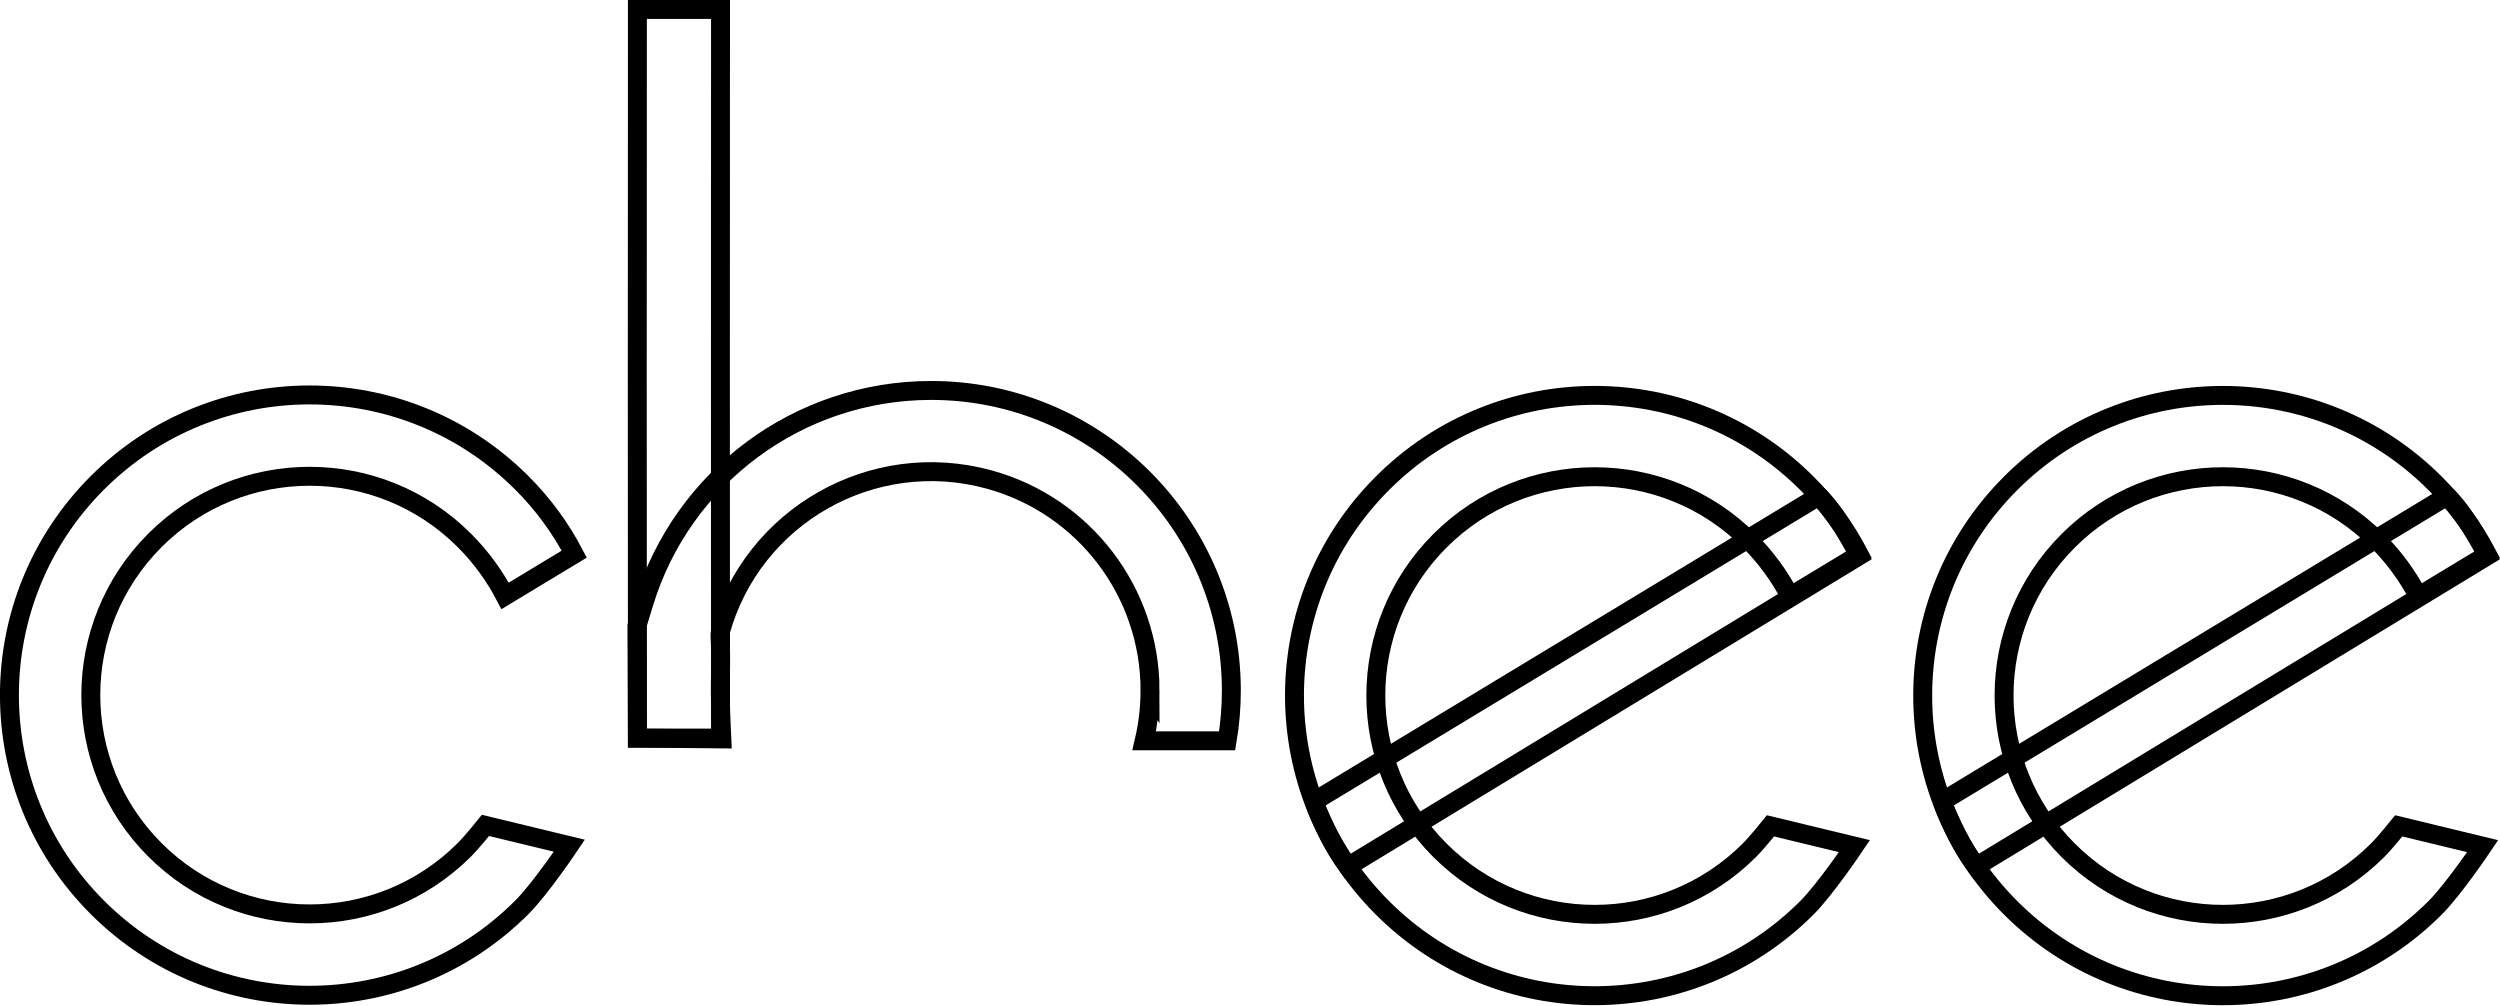
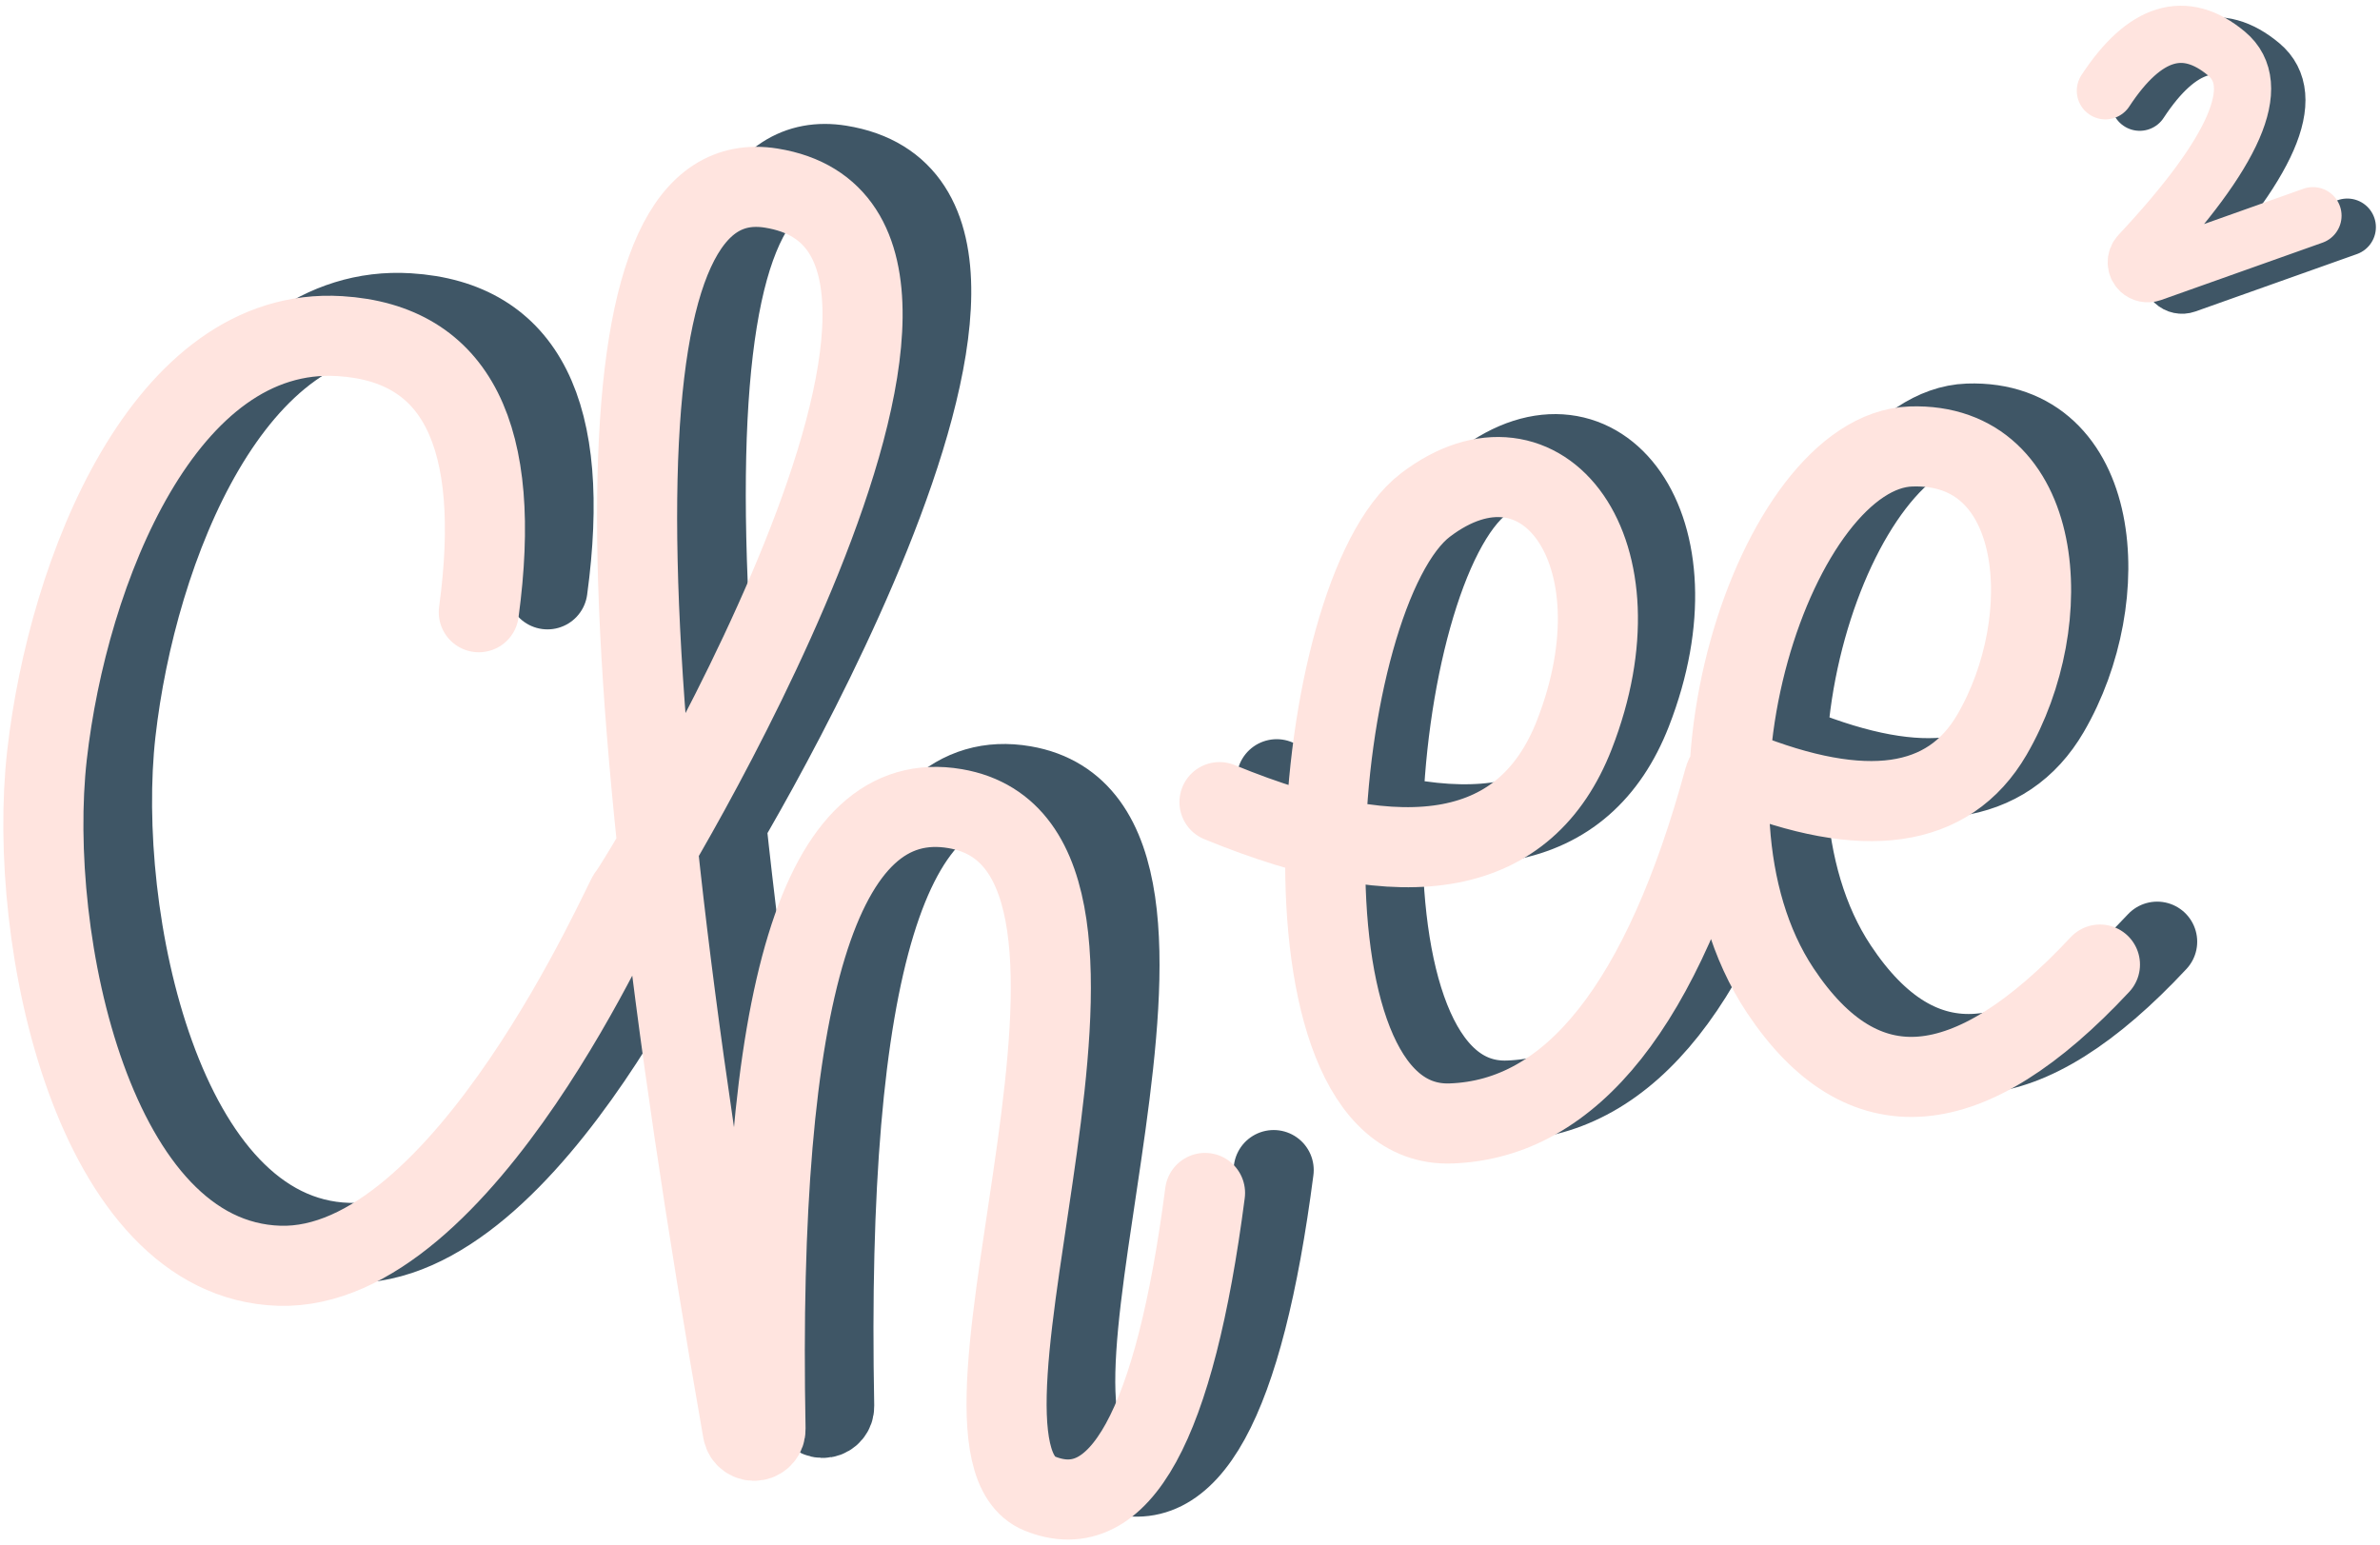
- <svg xmlns="http://www.w3.org/2000/svg" id="Layer_1" data-name="Layer 1" viewBox="0 0 3168.51 1273.97">
-   <defs>
-     <style>.cls-1{fill:none;stroke:#000;stroke-miterlimit:10;stroke-width:24px;}</style>
-   </defs>
-   <g id="Layer_2" data-name="Layer 2">
-     <g id="Layer_1-2" data-name="Layer 1-2">
-       <path class="cls-1" d="M1247.9,1731.15s-17,21.21-26.77,30.93c-108.3,108.3-283.89,108.3-392.19,0s-108.3-283.89,0-392.19,283.89-108.3,392.19,0a288,288,0,0,1,51.64,70.38l87.63-52.94A368.31,368.31,0,0,0,1294,1297c-148.56-148.56-389.43-148.57-538,0s-148.57,389.43,0,538,389.43,148.57,538,0h0c23.69-23.69,60.24-78.14,60.24-78.14Z" transform="translate(-632.62 -685.02)" />
-       <path class="cls-1" d="M2090.14,1560.15a279.43,279.43,0,0,1-7.35,63.77h105.14a385.17,385.17,0,0,0,5.31-63.77c-.16-210.18-170.68-380.43-380.86-380.27a380.56,380.56,0,0,0-363.68,269.44c-.62,2-8.17,26.7-8.75,28.75l.49,142.44,107,1s-1.92-38.56-1.92-59.28c0-23.2,1-40.57,0-63.79-.09-2.07-.64-10-.1-12,40.76-147.67,193.52-234.34,341.2-193.58a277.39,277.39,0,0,1,203.58,267.38Z" transform="translate(-632.62 -685.02)" />
-       <path class="cls-1" d="M1440.46,1620.51c-.19-306.51-.19-617.23,0-923.5h105.35c-.19,306.24-.19,616.93,0,923.41Z" transform="translate(-632.62 -685.02)" />
-       <path class="cls-1" d="M2876.55,1731.71s-17,21.21-26.77,30.93c-108.3,108.3-283.89,108.3-392.19,0s-108.3-283.89,0-392.19,283.89-108.3,392.19,0a288,288,0,0,1,51.64,70.38l87.63-52.94a368.31,368.31,0,0,0-66.37-90.34c-148.56-148.56-389.43-148.57-538,0s-148.57,389.43,0,538,389.43,148.57,538,0h0c23.69-23.69,60.24-78.14,60.24-78.14Z" transform="translate(-632.62 -685.02)" />
-       <path class="cls-1" d="M2340.9,1783.23a293.31,293.31,0,0,1-23.87-38.86c-17.18-34.8-18.78-43.82-18.78-43.82l639.63-386.87s11,10.31,25.77,32.44c12.72,19.12,25.22,43.35,25.22,43.35Z" transform="translate(-632.62 -685.02)" />
-       <path class="cls-1" d="M3672.77,1731.71s-17,21.21-26.77,30.93c-108.3,108.3-283.89,108.3-392.19,0s-108.3-283.89,0-392.19,283.89-108.3,392.19,0a288,288,0,0,1,51.63,70.42l87.63-52.94a368.31,368.31,0,0,0-66.37-90.34c-148.56-148.56-389.43-148.57-538,0s-148.57,389.43,0,538,389.43,148.57,538,0h0c23.69-23.69,60.24-78.14,60.24-78.14Z" transform="translate(-632.62 -685.02)" />
-       <path class="cls-1" d="M3137.12,1783.23a293.31,293.31,0,0,1-23.87-38.86c-17.18-34.8-18.78-43.82-18.78-43.82l639.63-386.87s11,10.31,25.77,32.44c12.72,19.12,25.22,43.35,25.22,43.35Z" transform="translate(-632.62 -685.02)" />
+ <svg xmlns="http://www.w3.org/2000/svg" width="208px" height="135px" viewBox="0 0 208 135" version="1.1">
+   <defs />
+   <g id="Page-1" stroke="none" stroke-width="1" fill="none" fill-rule="evenodd" stroke-linecap="round">
+     <g id="Desktop-HD" transform="translate(-455, -671)">
+       <g id="Group-3" transform="translate(458, 674)">
+         <g id="Group-2" transform="translate(0, 11)" stroke-width="7">
+           <g id="Group" transform="translate(6, 0)" stroke="#3F5666">
+             <path d="M102.578,54.105 C119.078,60.882 129.414,58.921 133.589,48.221 C139.851,32.171 130.77,20.389 120.588,28.129 C110.405,35.869 106.67,82.757 122.801,82.19 C133.362,81.819 141.326,71.763 146.695,52.02 L146.695,52.02 C146.84,51.487 147.39,51.173 147.923,51.318 C147.96,51.328 147.997,51.34 148.033,51.355 C158.953,55.747 166.302,54.702 170.082,48.221 C175.932,38.192 174.731,22.626 163.005,23.022 C151.279,23.419 140.837,54.399 151.583,70.568 C158.747,81.348 168.061,80.593 179.524,68.303" id="Path-2" />
+             <path d="M38.845,37.508 C40.942,22.047 36.893,14.003 26.7,13.377 C11.409,12.437 2.927,33.854 1.106,50.013 C-0.715,66.171 5.208,94.11 21.395,94.628 C37.582,95.147 51.745,62.045 51.933,62.178 C52.121,62.31 87.869,4.221 64.409,0.441 C49.648,-1.938 48.818,34.281 61.918,109.098 L61.918,109.098 C62.014,109.642 62.532,110.005 63.076,109.91 C63.562,109.825 63.913,109.399 63.903,108.906 C63.16,70.729 68.686,52.653 80.481,54.677 C100.21,58.063 77.39,110.281 87.869,114.537 C94.855,117.375 99.67,108.618 102.313,88.265" id="Path" />
+           </g>
+           <g id="Group-Copy" transform="translate(0, 2)" stroke="#FFE4DF">
+             <path d="M103.578,54.105 C120.078,60.882 130.414,58.921 134.589,48.221 C140.851,32.171 131.77,20.389 121.588,28.129 C111.405,35.869 107.67,82.757 123.801,82.19 C134.362,81.819 142.326,71.763 147.695,52.02 L147.695,52.02 C147.84,51.487 148.39,51.173 148.923,51.318 C148.96,51.328 148.997,51.34 149.033,51.355 C159.953,55.747 167.302,54.702 171.082,48.221 C176.932,38.192 175.731,22.626 164.005,23.022 C152.279,23.419 141.837,54.399 152.583,70.568 C159.747,81.348 169.061,80.593 180.524,68.303" id="Path-2" />
+             <path d="M38.845,37.508 C40.942,22.047 36.893,14.003 26.7,13.377 C11.409,12.437 2.927,33.854 1.106,50.013 C-0.715,66.171 5.208,94.11 21.395,94.628 C37.582,95.147 51.745,62.045 51.933,62.178 C52.121,62.31 87.869,4.221 64.409,0.441 C49.648,-1.938 48.818,34.281 61.918,109.098 L61.918,109.098 C62.014,109.642 62.532,110.005 63.076,109.91 C63.562,109.825 63.913,109.399 63.903,108.906 C63.16,70.729 68.686,52.653 80.481,54.677 C100.21,58.063 77.39,110.281 87.869,114.537 C94.855,117.375 99.67,108.618 102.313,88.265" id="Path" />
+           </g>
+         </g>
+         <path d="M184,5.933 C187.422,0.717 190.955,-0.362 194.6,2.694 C197.883,5.447 195.34,11.296 186.969,20.241 L186.969,20.241 C186.592,20.644 186.613,21.277 187.016,21.654 C187.289,21.91 187.682,21.991 188.034,21.866 L202.141,16.853" id="Path-3" stroke="#3F5666" stroke-width="5" />
+         <path d="M181,4.933 C184.422,-0.283 187.955,-1.362 191.6,1.694 C194.883,4.447 192.34,10.296 183.969,19.241 L183.969,19.241 C183.592,19.644 183.613,20.277 184.016,20.654 C184.289,20.91 184.682,20.991 185.034,20.866 L199.141,15.853" id="Path-3-Copy" stroke="#FFE4DF" stroke-width="5" />
+       </g>
    </g>
  </g>
</svg>
